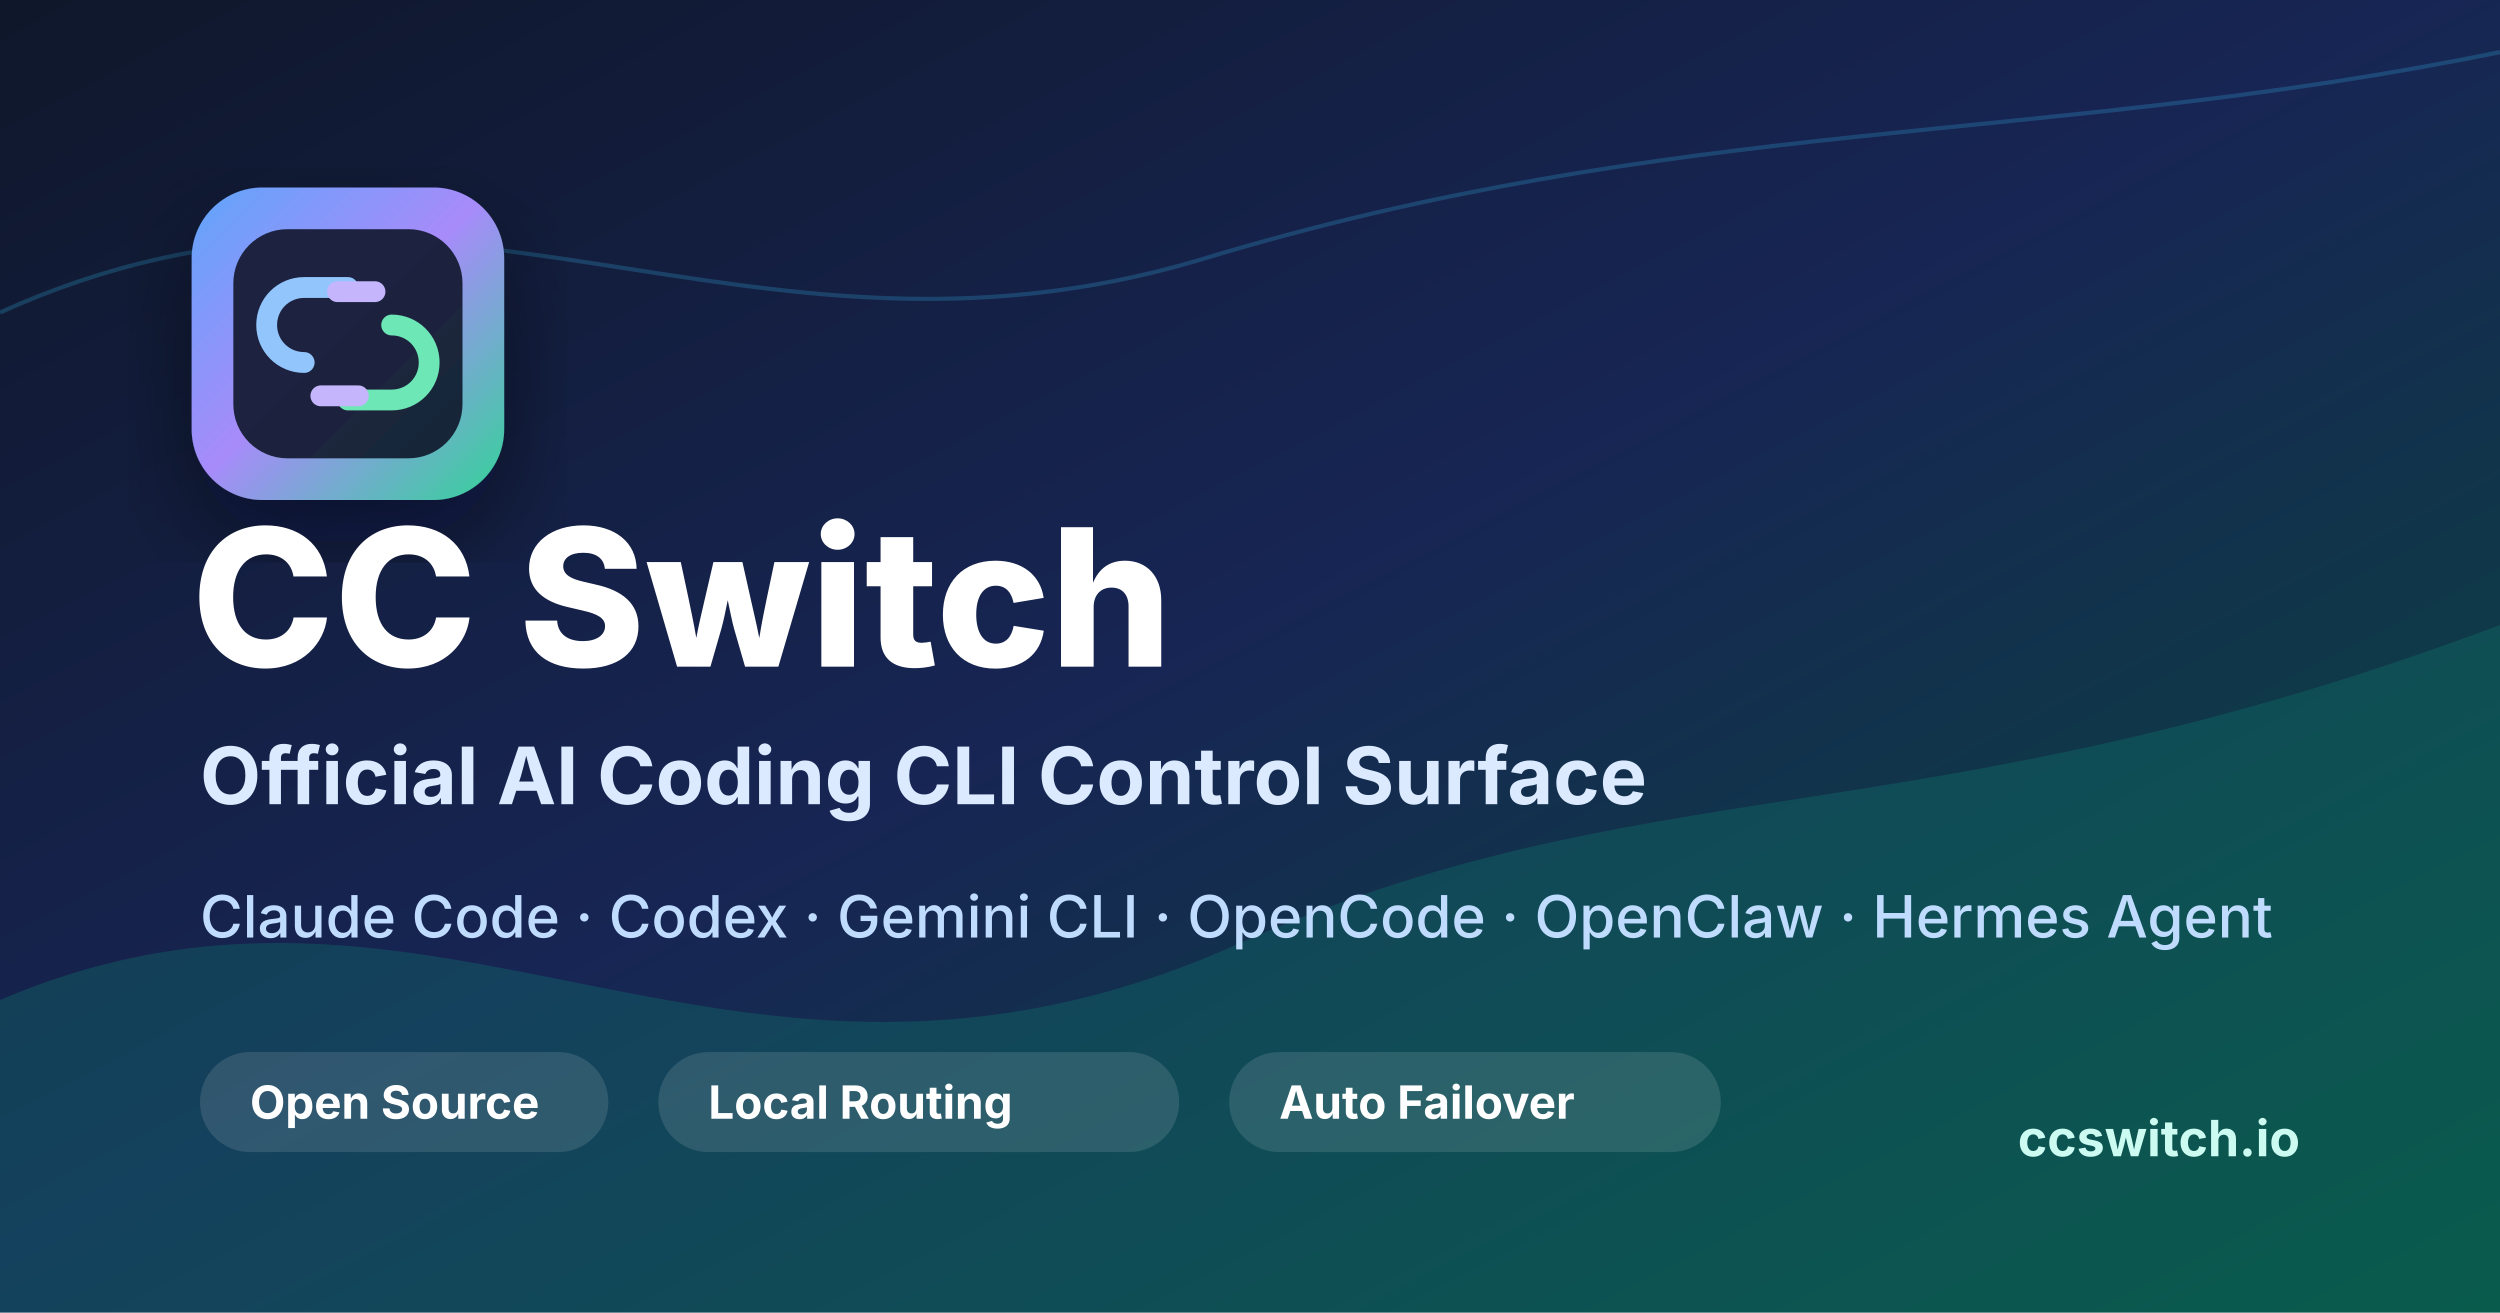
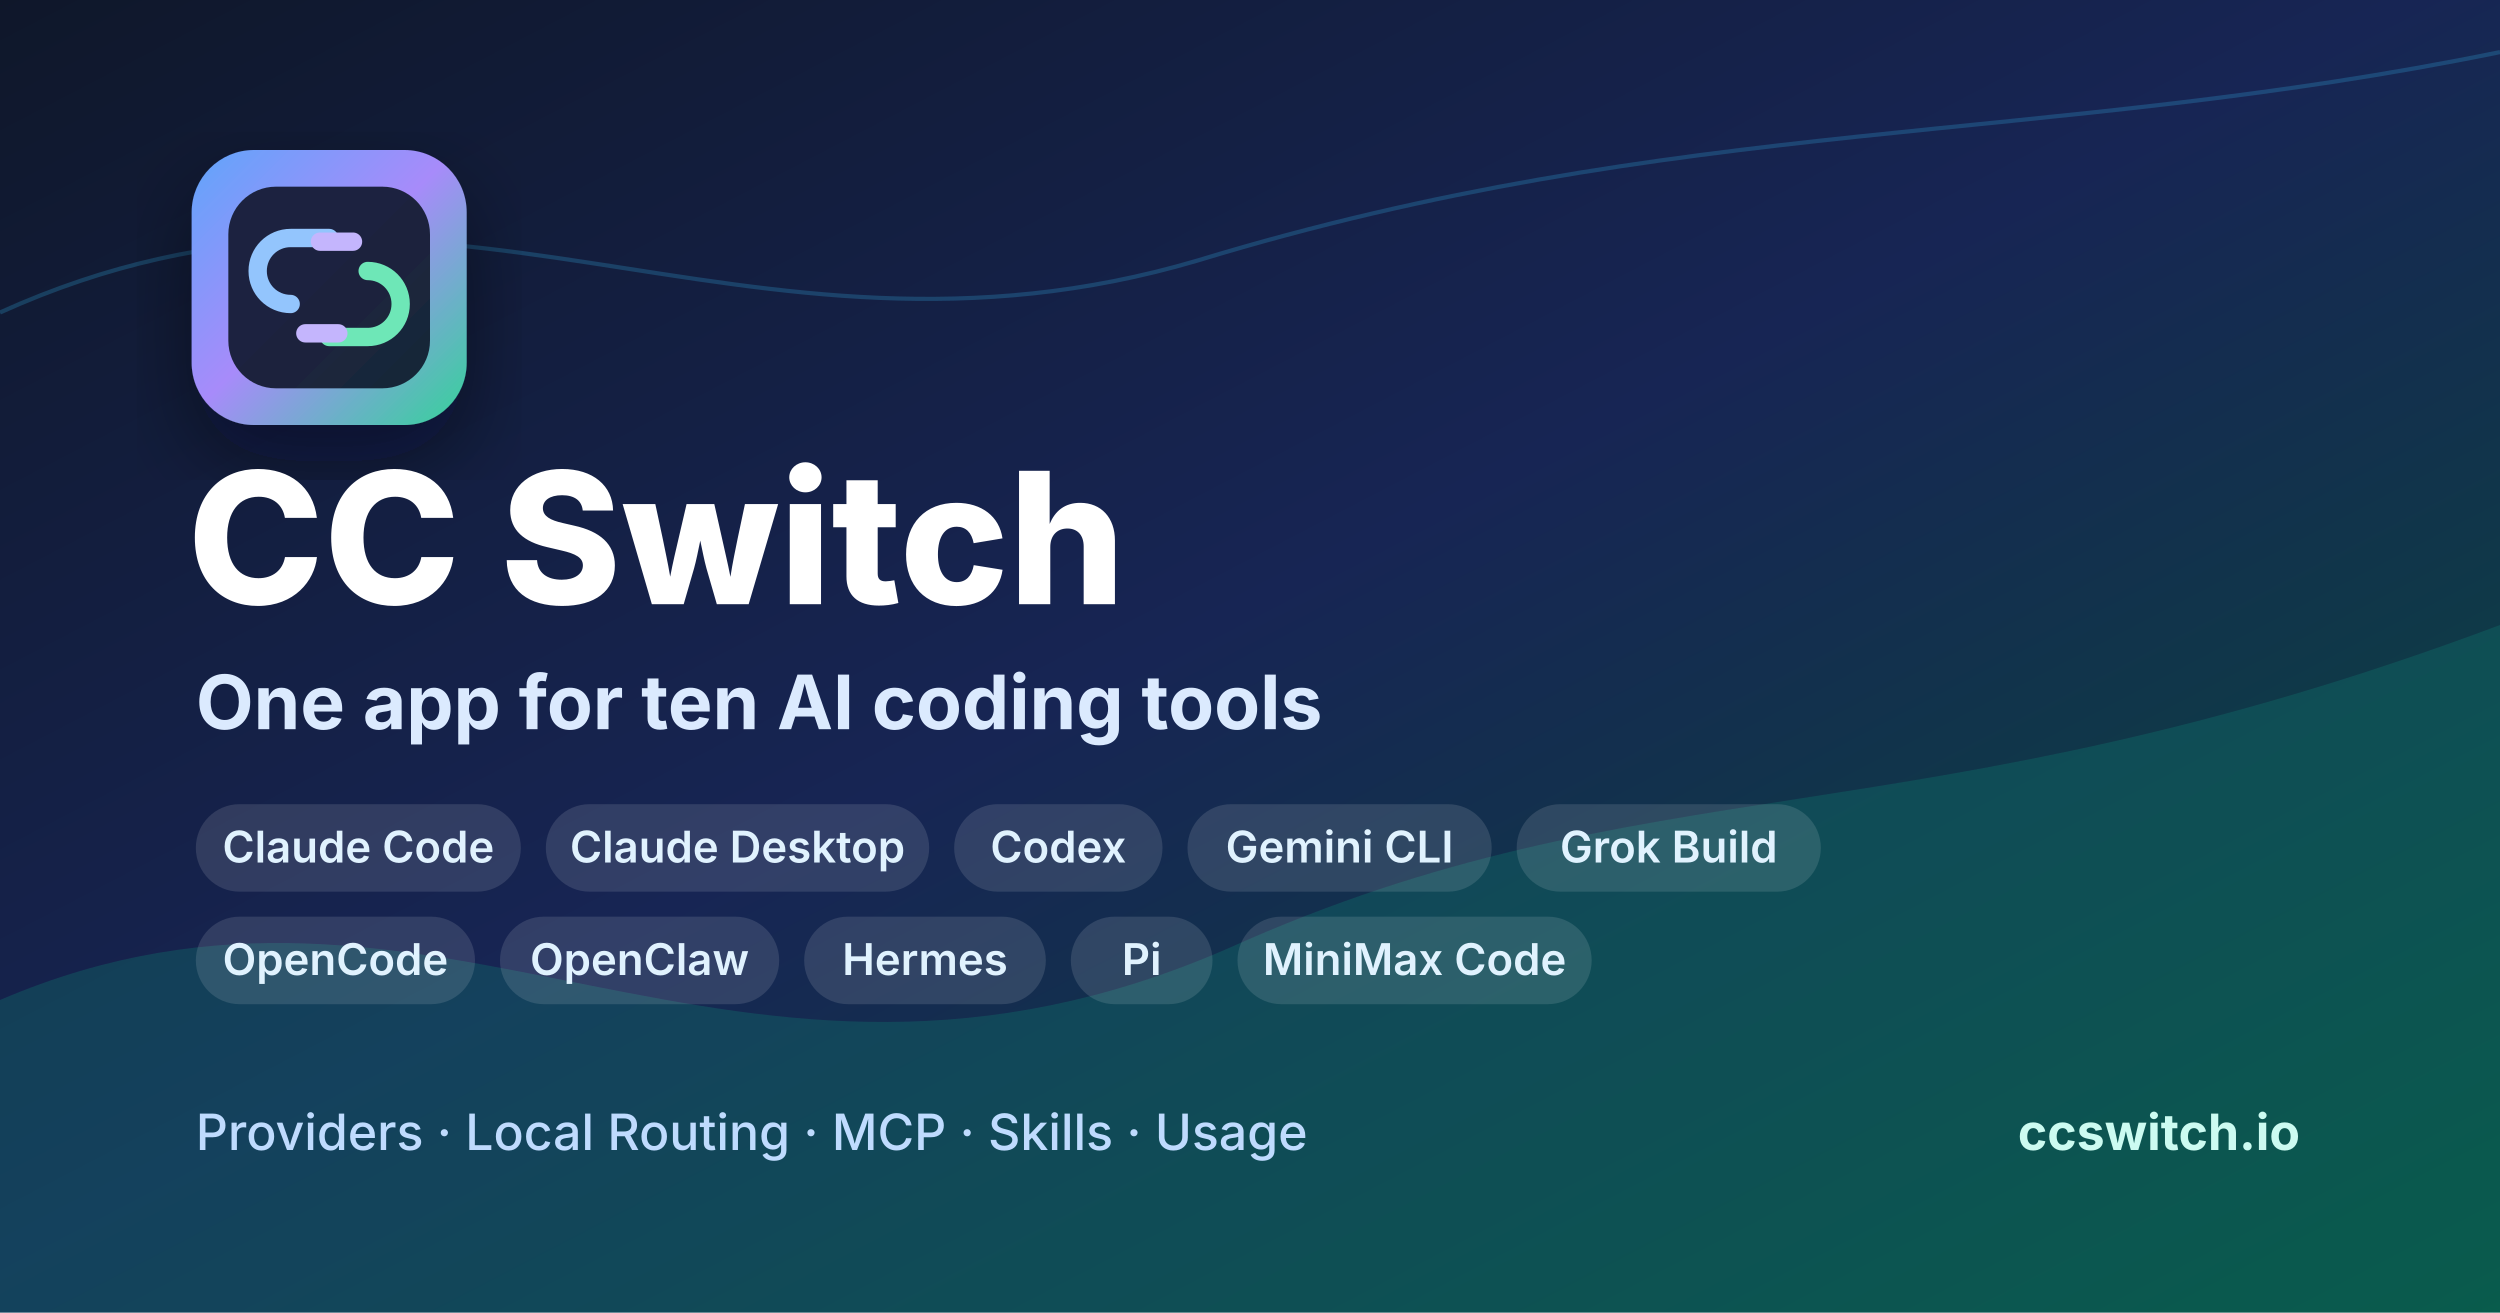
<svg xmlns="http://www.w3.org/2000/svg" width="1200" height="630" viewBox="0 0 1200 630" role="img" aria-labelledby="title desc">
  <defs>
    <linearGradient id="bg" x1="0" y1="0" x2="1" y2="1">
      <stop offset="0%" stop-color="#0f172a" />
      <stop offset="48%" stop-color="#172554" />
      <stop offset="100%" stop-color="#064e3b" />
    </linearGradient>
    <linearGradient id="accent" x1="0" y1="0" x2="1" y2="1">
      <stop offset="0%" stop-color="#60a5fa" />
      <stop offset="48%" stop-color="#a78bfa" />
      <stop offset="100%" stop-color="#34d399" />
    </linearGradient>
    <filter id="shadow" x="-20%" y="-20%" width="140%" height="140%">
      <feDropShadow dx="0" dy="20" stdDeviation="24" flood-color="#020617" flood-opacity="0.45" />
    </filter>
  </defs>
  <rect width="1200" height="630" fill="url(#bg)" />
  <path d="M0 480 C210 390 350 560 590 455 C790 365 920 405 1200 300 L1200 630 L0 630 Z" fill="#0f766e" opacity="0.35" />
  <path d="M0 150 C210 55 355 190 575 125 C805 55 980 70 1200 25" fill="none" stroke="#38bdf8" stroke-width="2" opacity="0.22" />
-   <g transform="translate(92 90)" filter="url(#shadow)">
+   <g transform="translate(92 72) scale(0.88)" filter="url(#shadow)">
    <rect x="0" y="0" width="150" height="150" rx="34" fill="url(#accent)" />
    <rect x="20" y="20" width="110" height="110" rx="26" fill="#0f172a" opacity="0.9" />
    <path d="M54 84 C44 84 36 76 36 66 C36 56 44 48 54 48 L75 48" fill="none" stroke="#93c5fd" stroke-width="10" stroke-linecap="round" />
    <path d="M96 66 C106 66 114 74 114 84 C114 94 106 102 96 102 L75 102" fill="none" stroke="#6ee7b7" stroke-width="10" stroke-linecap="round" />
    <path d="M70 50 L88 50 M62 100 L80 100" stroke="#c4b5fd" stroke-width="10" stroke-linecap="round" />
  </g>
-   <text x="92" y="320" fill="#ffffff" font-family="Inter, ui-sans-serif, system-ui, -apple-system, BlinkMacSystemFont, Segoe UI, sans-serif" font-size="92" font-weight="800">CC Switch</text>
-   <text x="96" y="386" fill="#dbeafe" font-family="Inter, ui-sans-serif, system-ui, -apple-system, BlinkMacSystemFont, Segoe UI, sans-serif" font-size="38" font-weight="650">Official AI Coding CLI Control Surface</text>
-   <text x="96" y="450" fill="#bfdbfe" font-family="Inter, ui-sans-serif, system-ui, -apple-system, BlinkMacSystemFont, Segoe UI, sans-serif" font-size="28" font-weight="500">Claude Code · Codex · Gemini CLI · OpenCode · OpenClaw · Hermes Agent</text>
-   <g transform="translate(96 505)">
-     <rect width="196" height="48" rx="24" fill="#ffffff" opacity="0.12" />
-     <text x="24" y="32" fill="#ffffff" font-family="Inter, ui-sans-serif, system-ui, -apple-system, BlinkMacSystemFont, Segoe UI, sans-serif" font-size="22" font-weight="700">Open Source</text>
-     <rect x="220" width="250" height="48" rx="24" fill="#ffffff" opacity="0.12" />
-     <text x="244" y="32" fill="#ffffff" font-family="Inter, ui-sans-serif, system-ui, -apple-system, BlinkMacSystemFont, Segoe UI, sans-serif" font-size="22" font-weight="700">Local Routing</text>
-     <rect x="494" width="236" height="48" rx="24" fill="#ffffff" opacity="0.12" />
-     <text x="518" y="32" fill="#ffffff" font-family="Inter, ui-sans-serif, system-ui, -apple-system, BlinkMacSystemFont, Segoe UI, sans-serif" font-size="22" font-weight="700">Auto Failover</text>
+   <g font-family="Inter, ui-sans-serif, system-ui, -apple-system, BlinkMacSystemFont, Segoe UI, sans-serif">
+     <text x="90" y="290" fill="#ffffff" font-size="88" font-weight="800">CC Switch</text>
+     <text x="94" y="350" fill="#dbeafe" font-size="36" font-weight="650">One app for ten AI coding tools</text>
+     <g font-size="21" font-weight="600" fill="#e0f2fe" text-anchor="middle">
+       <g transform="translate(94 386)">
+         <rect width="156" height="42" rx="21" fill="#ffffff" opacity="0.12" />
+         <text x="78" y="28">Claude Code</text>
+         <rect x="168" width="184" height="42" rx="21" fill="#ffffff" opacity="0.12" />
+         <text x="260" y="28">Claude Desktop</text>
+         <rect x="364" width="100" height="42" rx="21" fill="#ffffff" opacity="0.12" />
+         <text x="414" y="28">Codex</text>
+         <rect x="476" width="146" height="42" rx="21" fill="#ffffff" opacity="0.12" />
+         <text x="549" y="28">Gemini CLI</text>
+         <rect x="634" width="146" height="42" rx="21" fill="#ffffff" opacity="0.12" />
+         <text x="707" y="28">Grok Build</text>
+       </g>
+       <g transform="translate(94 440)">
+         <rect width="134" height="42" rx="21" fill="#ffffff" opacity="0.12" />
+         <text x="67" y="28">OpenCode</text>
+         <rect x="146" width="134" height="42" rx="21" fill="#ffffff" opacity="0.12" />
+         <text x="213" y="28">OpenClaw</text>
+         <rect x="292" width="116" height="42" rx="21" fill="#ffffff" opacity="0.12" />
+         <text x="350" y="28">Hermes</text>
+         <rect x="420" width="68" height="42" rx="21" fill="#ffffff" opacity="0.12" />
+         <text x="454" y="28">Pi</text>
+         <rect x="500" width="170" height="42" rx="21" fill="#ffffff" opacity="0.12" />
+         <text x="585" y="28">MiniMax Code</text>
+       </g>
+     </g>
+     <text x="94" y="552" fill="#bfdbfe" font-size="24" font-weight="500">Providers · Local Routing · MCP · Skills · Usage</text>
+     <text x="1104" y="552" text-anchor="end" fill="#ccfbf1" font-size="24" font-weight="650">ccswitch.io</text>
  </g>
-   <text x="1104" y="555" text-anchor="end" fill="#ccfbf1" font-family="Inter, ui-sans-serif, system-ui, -apple-system, BlinkMacSystemFont, Segoe UI, sans-serif" font-size="24" font-weight="650">ccswitch.io</text>
</svg>
